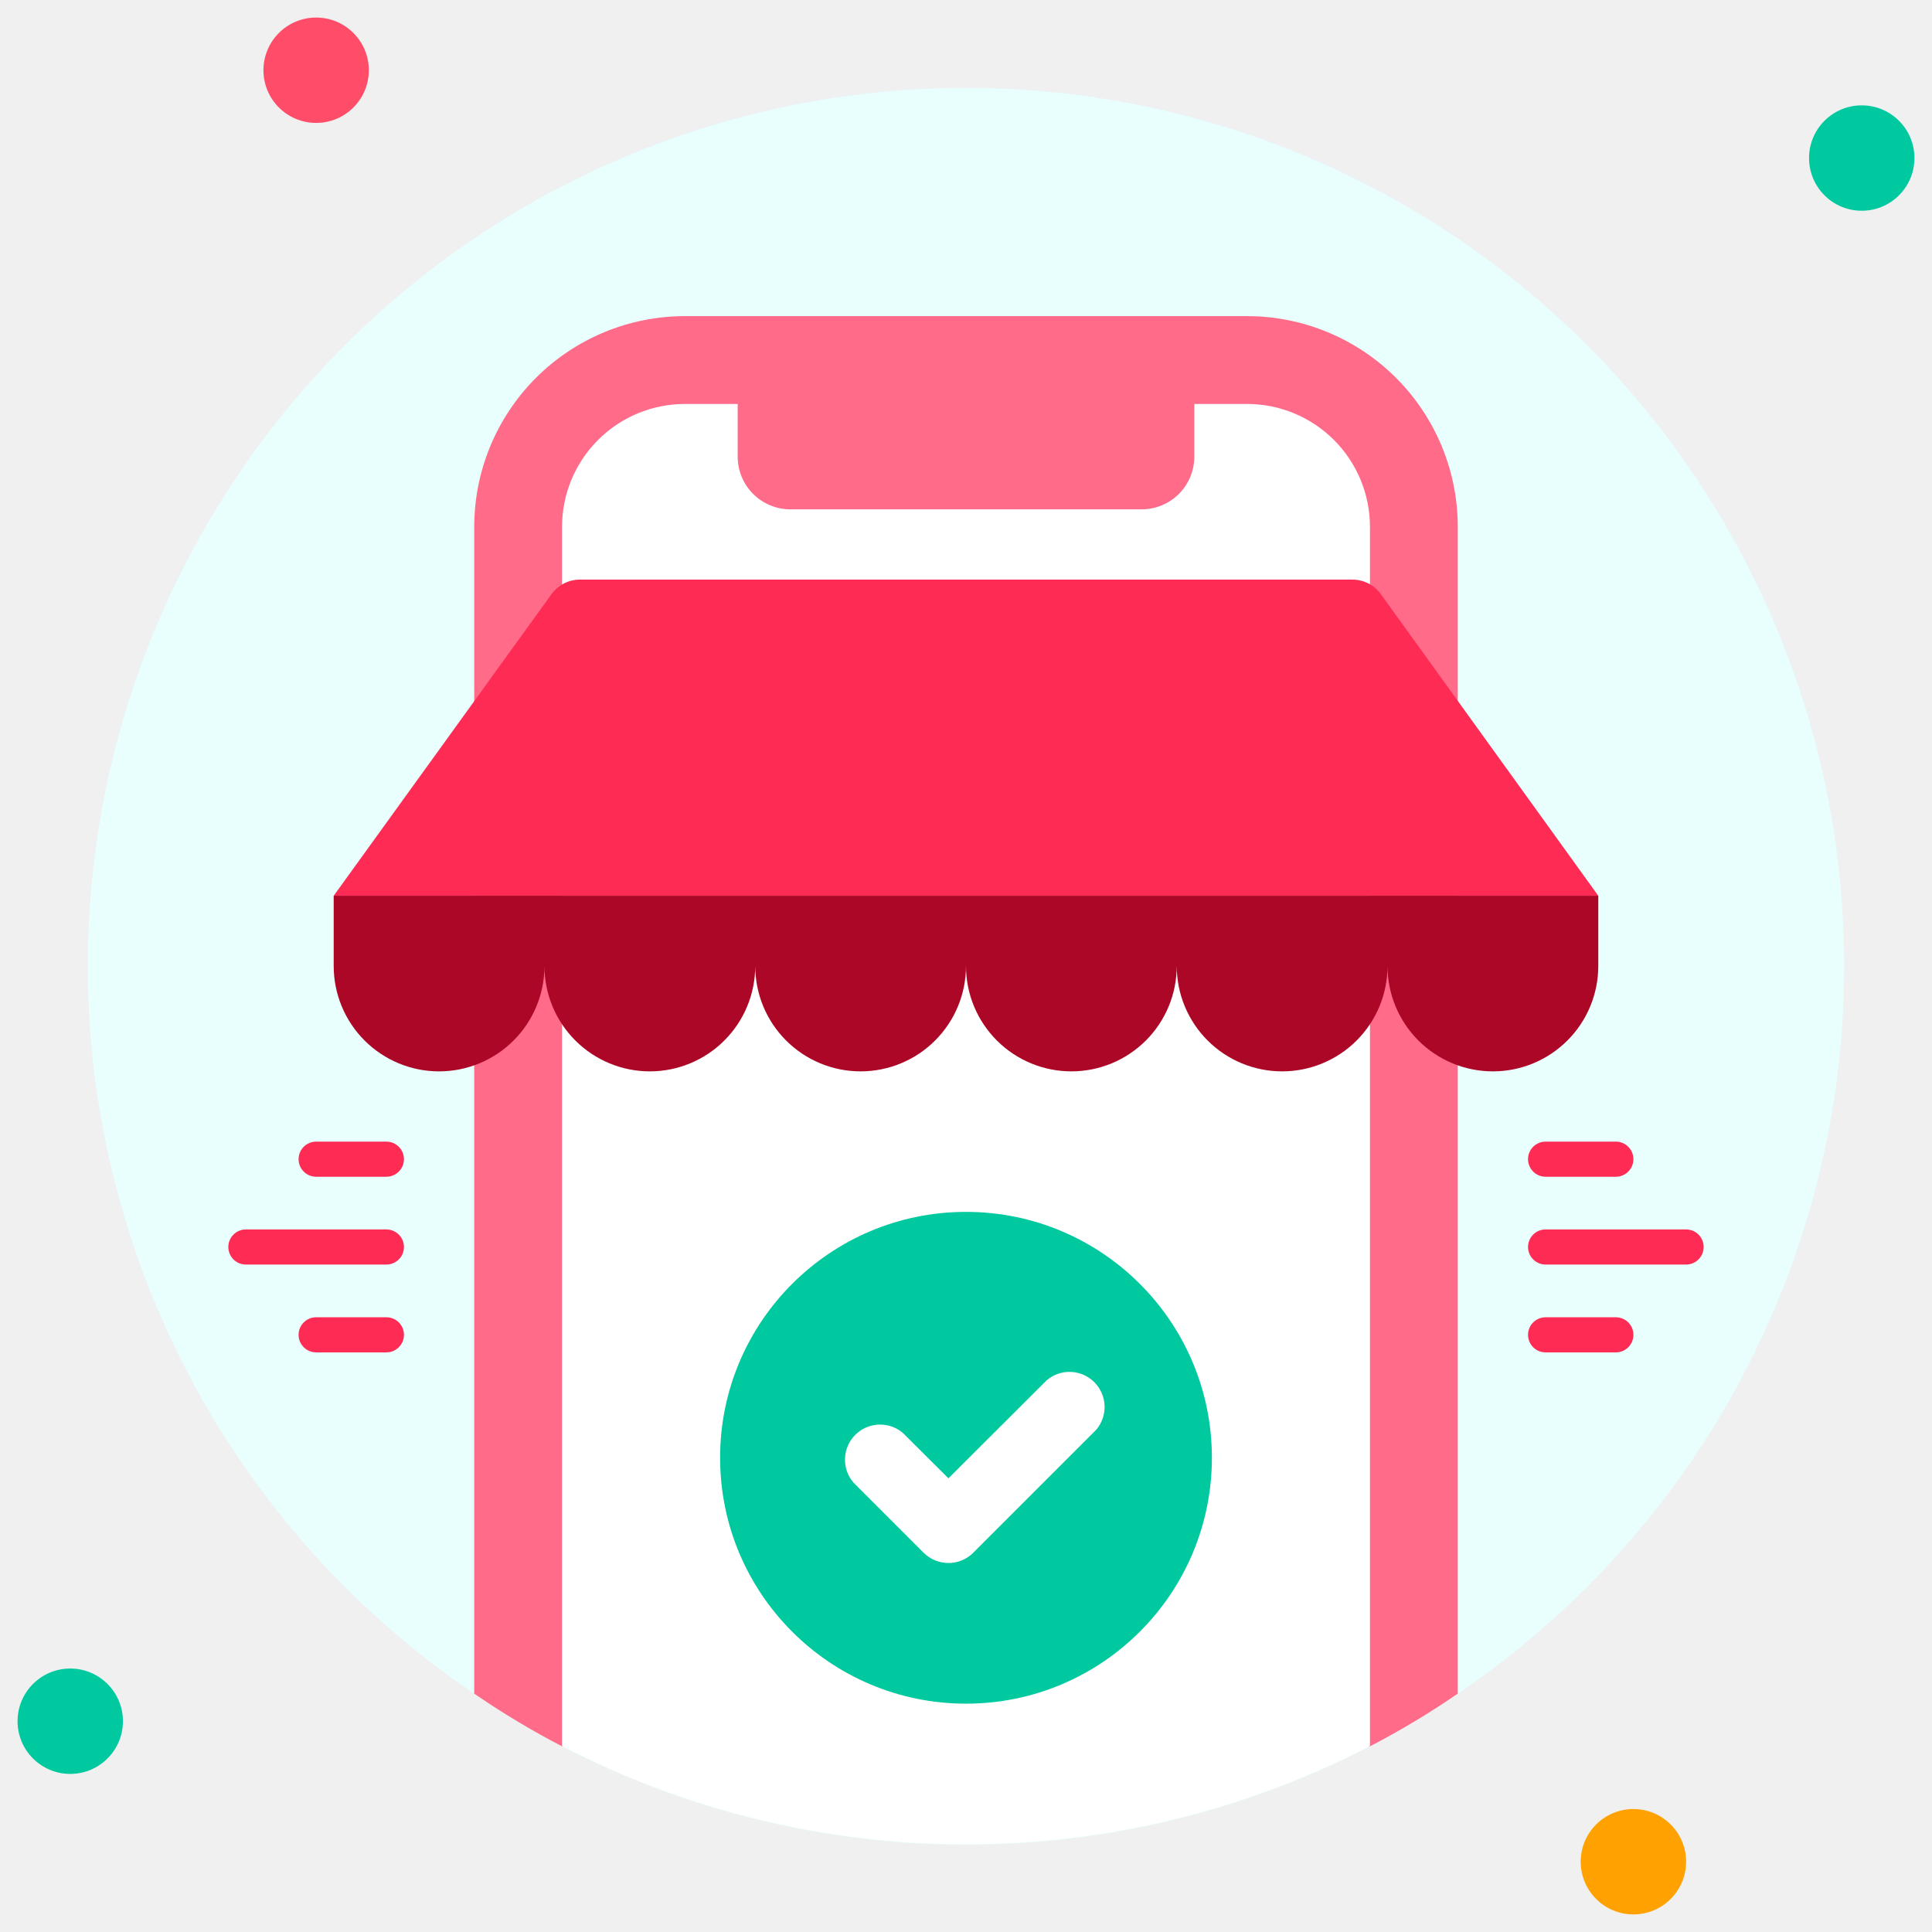
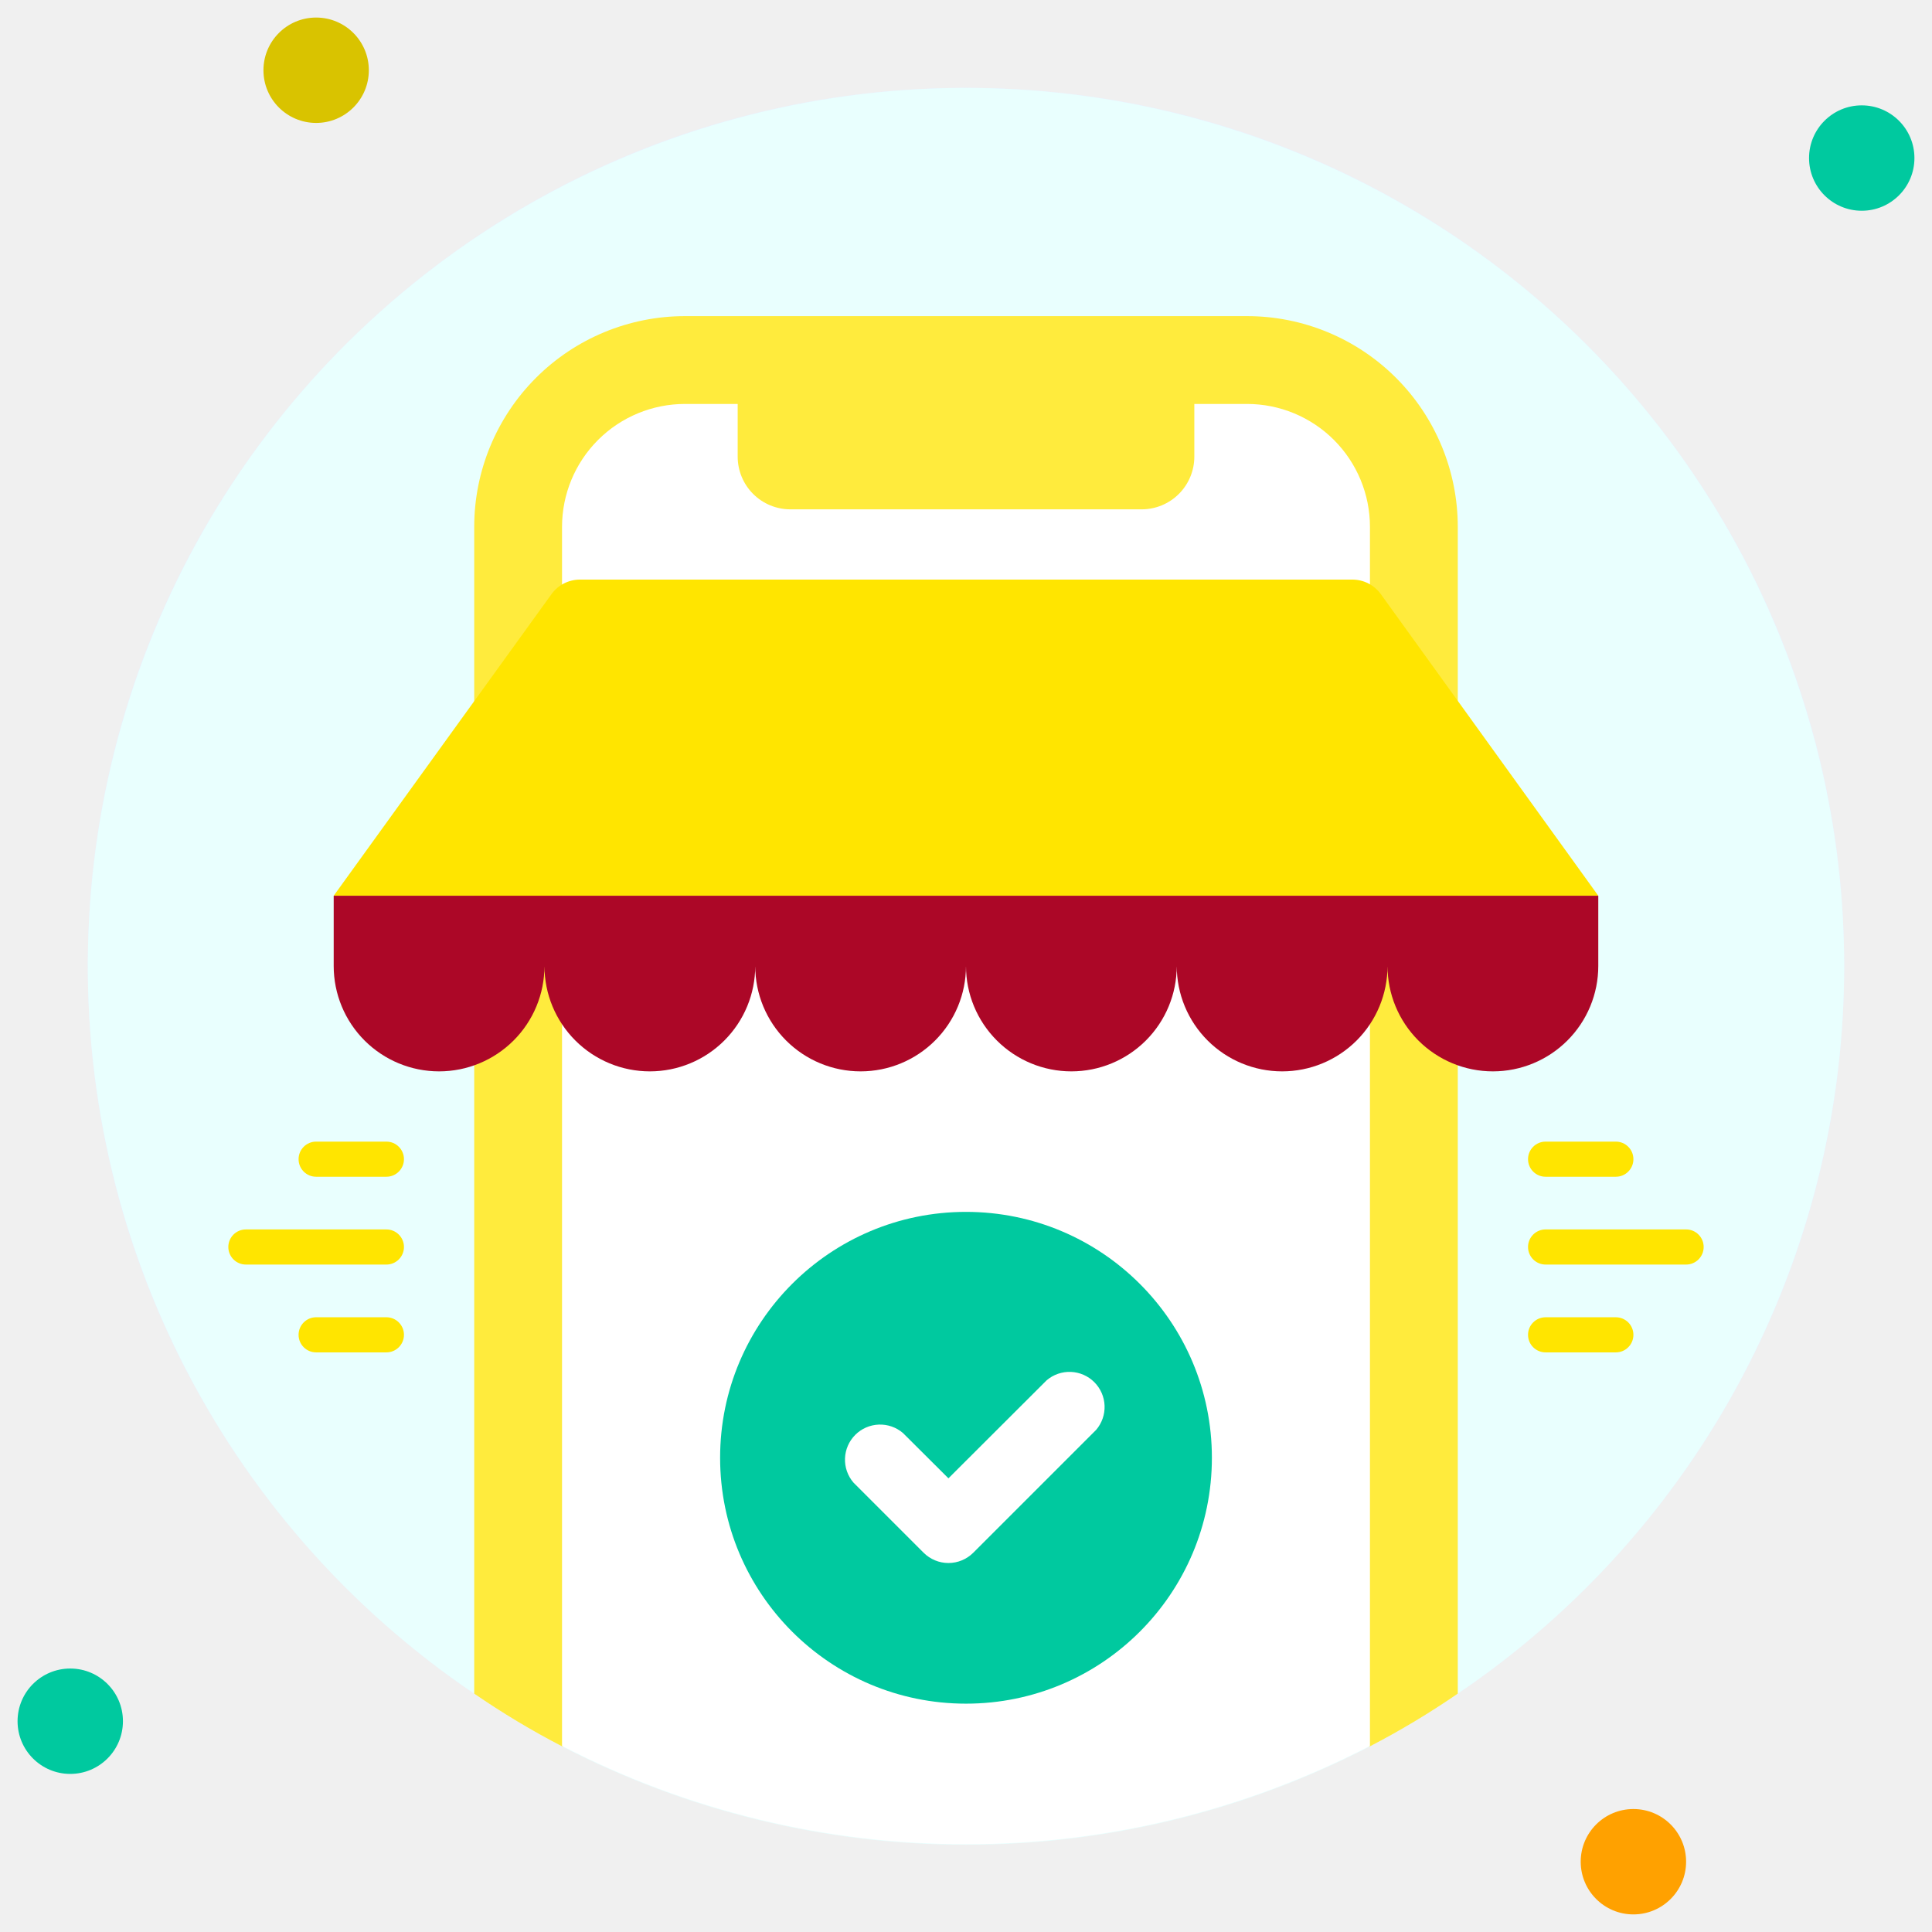
<svg xmlns="http://www.w3.org/2000/svg" width="180" height="180" viewBox="0 0 180 180" fill="none">
  <path d="M90 171.817C135.187 171.817 171.818 135.186 171.818 89.999C171.818 44.812 135.187 8.181 90 8.181C44.813 8.181 8.182 44.812 8.182 89.999C8.182 135.186 44.813 171.817 90 171.817Z" fill="#E7EFFF" />
  <path d="M171.818 89.998C171.819 103.381 168.538 116.559 162.262 128.379C155.985 140.199 146.905 150.298 135.818 157.792C133.194 159.595 130.462 161.235 127.636 162.702C116.006 168.727 103.098 171.872 90 171.872C76.901 171.872 63.994 168.727 52.364 162.702C49.538 161.235 46.806 159.595 44.182 157.792C32.486 149.887 23.035 139.091 16.747 126.452C10.459 113.814 7.548 99.764 8.297 85.667C9.046 71.571 13.429 57.908 21.02 46.007C28.611 34.105 39.153 24.371 51.62 17.749C64.087 11.127 78.055 7.843 92.166 8.217C106.277 8.591 120.052 12.609 132.151 19.882C144.25 27.154 154.261 37.433 161.212 49.719C168.163 62.006 171.817 75.882 171.818 89.998Z" fill="#E9FFFE" />
-   <path d="M29.454 11.453C32.165 11.453 34.363 9.255 34.363 6.544C34.363 3.833 32.165 1.635 29.454 1.635C26.743 1.635 24.545 3.833 24.545 6.544C24.545 9.255 26.743 11.453 29.454 11.453Z" fill="#FF4D69" />
+   <path d="M29.454 11.453C32.165 11.453 34.363 9.255 34.363 6.544C34.363 3.833 32.165 1.635 29.454 1.635C26.743 1.635 24.545 3.833 24.545 6.544C24.545 9.255 26.743 11.453 29.454 11.453Z" fill="#D9C300" />
  <path d="M173.454 19.635C176.165 19.635 178.363 17.437 178.363 14.726C178.363 12.014 176.165 9.816 173.454 9.816C170.743 9.816 168.545 12.014 168.545 14.726C168.545 17.437 170.743 19.635 173.454 19.635Z" fill="#00C99F" />
  <path d="M152.181 178.361C154.892 178.361 157.09 176.163 157.09 173.452C157.09 170.741 154.892 168.543 152.181 168.543C149.469 168.543 147.271 170.741 147.271 173.452C147.271 176.163 149.469 178.361 152.181 178.361Z" fill="#FFA100" />
  <path d="M6.545 165.271C9.256 165.271 11.454 163.073 11.454 160.362C11.454 157.651 9.256 155.453 6.545 155.453C3.834 155.453 1.636 157.651 1.636 160.362C1.636 163.073 3.834 165.271 6.545 165.271Z" fill="#00C99F" />
-   <path d="M135.818 49.09V157.793C133.194 159.596 130.462 161.236 127.636 162.702C93.714 149.873 52.364 162.702 52.364 162.702C49.538 161.236 46.805 159.596 44.182 157.793V49.09C44.182 43.882 46.251 38.887 49.933 35.205C53.615 31.522 58.61 29.453 63.818 29.453H116.182C121.39 29.453 126.384 31.522 130.067 35.205C133.749 38.887 135.818 43.882 135.818 49.09Z" fill="#FF6B88" />
+   <path d="M135.818 49.09V157.793C133.194 159.596 130.462 161.236 127.636 162.702C93.714 149.873 52.364 162.702 52.364 162.702C49.538 161.236 46.805 159.596 44.182 157.793V49.09C44.182 43.882 46.251 38.887 49.933 35.205C53.615 31.522 58.61 29.453 63.818 29.453H116.182C121.39 29.453 126.384 31.522 130.067 35.205C133.749 38.887 135.818 43.882 135.818 49.09Z" fill="#FFEB3D" />
  <path d="M127.636 49.089V162.653C116.005 168.678 103.098 171.823 90 171.823C76.901 171.823 63.994 168.678 52.363 162.653V49.089C52.363 46.051 53.57 43.138 55.718 40.99C57.866 38.842 60.78 37.635 63.818 37.635H116.181C119.219 37.635 122.133 38.842 124.281 40.99C126.429 43.138 127.636 46.051 127.636 49.089Z" fill="white" />
-   <path d="M68.728 35.999H111.273V42.544C111.273 43.846 110.756 45.095 109.835 46.016C108.915 46.936 107.666 47.454 106.364 47.454H73.637C72.335 47.454 71.086 46.936 70.165 46.016C69.245 45.095 68.728 43.846 68.728 42.544V35.999Z" fill="#FF6B88" />
-   <path d="M148.908 83.454H31.09L51.381 55.357C51.68 54.942 52.073 54.602 52.528 54.366C52.983 54.13 53.487 54.005 53.999 53.999H125.999C126.517 54 127.027 54.123 127.488 54.359C127.949 54.595 128.347 54.937 128.65 55.357L148.908 83.454Z" fill="#FE2C55" />
+   <path d="M68.728 35.999H111.273V42.544C111.273 43.846 110.756 45.095 109.835 46.016C108.915 46.936 107.666 47.454 106.364 47.454H73.637C72.335 47.454 71.086 46.936 70.165 46.016C69.245 45.095 68.728 43.846 68.728 42.544V35.999Z" fill="#FFEB3D" />
+   <path d="M148.908 83.454H31.09L51.381 55.357C51.68 54.942 52.073 54.602 52.528 54.366C52.983 54.13 53.487 54.005 53.999 53.999H125.999C126.517 54 127.027 54.123 127.488 54.359C127.949 54.595 128.347 54.937 128.65 55.357L148.908 83.454Z" fill="#FFE500" />
  <path d="M31.09 83.453H50.726V89.999C50.726 92.603 49.692 95.1 47.85 96.941C46.009 98.782 43.512 99.817 40.908 99.817C38.304 99.817 35.807 98.782 33.965 96.941C32.124 95.1 31.09 92.603 31.09 89.999V83.453ZM50.726 83.453H70.363V89.999C70.363 92.603 69.328 95.1 67.487 96.941C65.646 98.782 63.148 99.817 60.544 99.817C57.94 99.817 55.443 98.782 53.602 96.941C51.761 95.1 50.726 92.603 50.726 89.999V83.453ZM70.363 83.453H89.999V89.999C89.999 92.603 88.965 95.1 87.123 96.941C85.282 98.782 82.785 99.817 80.181 99.817C77.577 99.817 75.079 98.782 73.238 96.941C71.397 95.1 70.363 92.603 70.363 89.999V83.453ZM89.999 83.453H109.635V89.999C109.635 92.603 108.601 95.1 106.76 96.941C104.918 98.782 102.421 99.817 99.817 99.817C97.213 99.817 94.716 98.782 92.875 96.941C91.033 95.1 89.999 92.603 89.999 89.999V83.453ZM109.635 83.453H129.272V89.999C129.272 92.603 128.237 95.1 126.396 96.941C124.555 98.782 122.057 99.817 119.453 99.817C116.85 99.817 114.352 98.782 112.511 96.941C110.67 95.1 109.635 92.603 109.635 89.999V83.453ZM129.272 83.453H148.908V89.999C148.908 92.603 147.874 95.1 146.032 96.941C144.191 98.782 141.694 99.817 139.09 99.817C136.486 99.817 133.989 98.782 132.147 96.941C130.306 95.1 129.272 92.603 129.272 89.999V83.453Z" fill="#AC0727" />
  <path d="M90 158.726C102.652 158.726 112.909 148.47 112.909 135.817C112.909 123.165 102.652 112.908 90 112.908C77.348 112.908 67.091 123.165 67.091 135.817C67.091 148.47 77.348 158.726 90 158.726Z" fill="#00C99F" />
  <path d="M86.057 144.67L79.512 138.125C78.975 137.499 78.695 136.694 78.727 135.87C78.759 135.046 79.1 134.265 79.683 133.682C80.266 133.099 81.047 132.758 81.871 132.726C82.695 132.694 83.5 132.974 84.126 133.51L88.364 137.732L97.512 128.601C98.138 128.065 98.943 127.785 99.767 127.817C100.59 127.849 101.372 128.19 101.954 128.773C102.537 129.356 102.879 130.137 102.911 130.961C102.942 131.785 102.662 132.59 102.126 133.216L90.672 144.67C90.058 145.28 89.229 145.622 88.364 145.622C87.5 145.622 86.67 145.28 86.057 144.67Z" fill="white" />
-   <path d="M29.454 125.999H35.999C36.903 125.999 37.636 125.266 37.636 124.363C37.636 123.459 36.903 122.726 35.999 122.726H29.454C28.55 122.726 27.818 123.459 27.818 124.363C27.818 125.266 28.55 125.999 29.454 125.999Z" fill="#FE2C55" />
-   <path d="M22.909 117.816H35.999C36.903 117.816 37.636 117.084 37.636 116.18C37.636 115.276 36.903 114.544 35.999 114.544H22.909C22.005 114.544 21.272 115.276 21.272 116.18C21.272 117.084 22.005 117.816 22.909 117.816Z" fill="#FE2C55" />
-   <path d="M29.454 109.635H35.999C36.903 109.635 37.636 108.902 37.636 107.998C37.636 107.095 36.903 106.362 35.999 106.362H29.454C28.55 106.362 27.818 107.095 27.818 107.998C27.818 108.902 28.55 109.635 29.454 109.635Z" fill="#FE2C55" />
-   <path d="M150.545 122.727H144C143.096 122.727 142.363 123.459 142.363 124.363C142.363 125.267 143.096 125.999 144 125.999H150.545C151.449 125.999 152.181 125.267 152.181 124.363C152.181 123.459 151.449 122.727 150.545 122.727Z" fill="#FE2C55" />
-   <path d="M157.091 114.543H144C143.096 114.543 142.363 115.276 142.363 116.179C142.363 117.083 143.096 117.816 144 117.816H157.091C157.994 117.816 158.727 117.083 158.727 116.179C158.727 115.276 157.994 114.543 157.091 114.543Z" fill="#FE2C55" />
-   <path d="M150.545 106.362H144C143.096 106.362 142.363 107.095 142.363 107.999C142.363 108.902 143.096 109.635 144 109.635H150.545C151.449 109.635 152.181 108.902 152.181 107.999C152.181 107.095 151.449 106.362 150.545 106.362Z" fill="#FE2C55" />
+   <path d="M29.454 125.999H35.999C36.903 125.999 37.636 125.266 37.636 124.363C37.636 123.459 36.903 122.726 35.999 122.726H29.454C28.55 122.726 27.818 123.459 27.818 124.363C27.818 125.266 28.55 125.999 29.454 125.999Z" fill="#FFE500" />
+   <path d="M22.909 117.816H35.999C36.903 117.816 37.636 117.084 37.636 116.18C37.636 115.276 36.903 114.544 35.999 114.544H22.909C22.005 114.544 21.272 115.276 21.272 116.18C21.272 117.084 22.005 117.816 22.909 117.816Z" fill="#FFE500" />
+   <path d="M29.454 109.635H35.999C36.903 109.635 37.636 108.902 37.636 107.998C37.636 107.095 36.903 106.362 35.999 106.362H29.454C28.55 106.362 27.818 107.095 27.818 107.998C27.818 108.902 28.55 109.635 29.454 109.635Z" fill="#FFE500" />
+   <path d="M150.545 122.727H144C143.096 122.727 142.363 123.459 142.363 124.363C142.363 125.267 143.096 125.999 144 125.999H150.545C151.449 125.999 152.181 125.267 152.181 124.363C152.181 123.459 151.449 122.727 150.545 122.727Z" fill="#FFE500" />
+   <path d="M157.091 114.543H144C143.096 114.543 142.363 115.276 142.363 116.179C142.363 117.083 143.096 117.816 144 117.816H157.091C157.994 117.816 158.727 117.083 158.727 116.179C158.727 115.276 157.994 114.543 157.091 114.543Z" fill="#FFE500" />
+   <path d="M150.545 106.362H144C143.096 106.362 142.363 107.095 142.363 107.999C142.363 108.902 143.096 109.635 144 109.635H150.545C151.449 109.635 152.181 108.902 152.181 107.999C152.181 107.095 151.449 106.362 150.545 106.362Z" fill="#FFE500" />
</svg>
